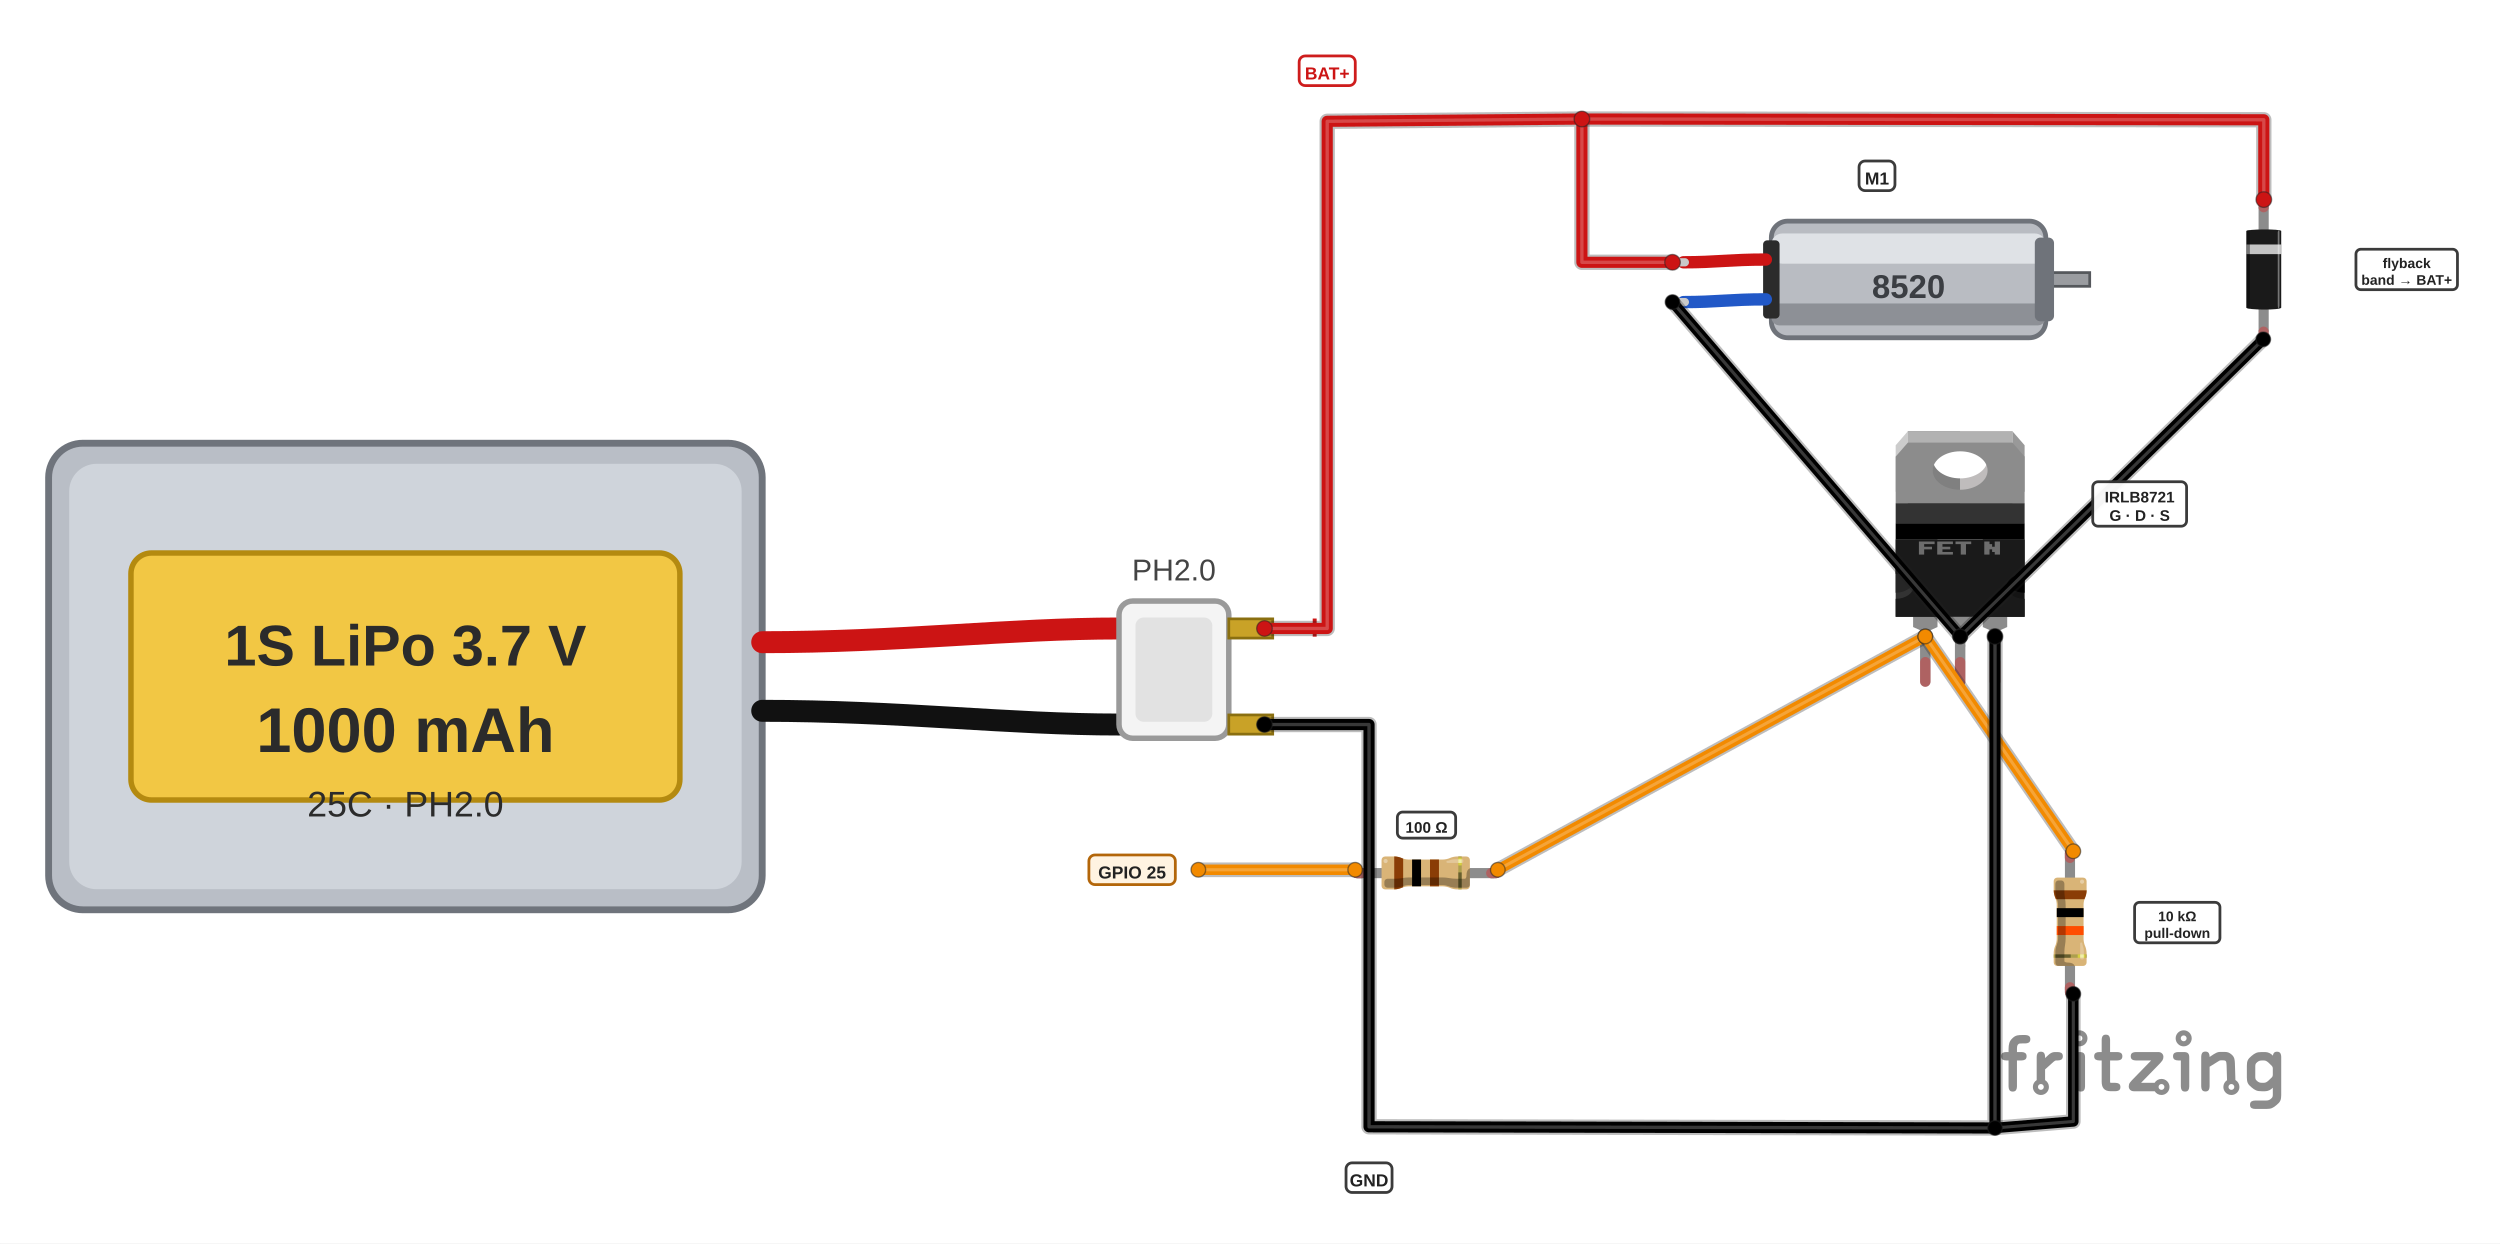
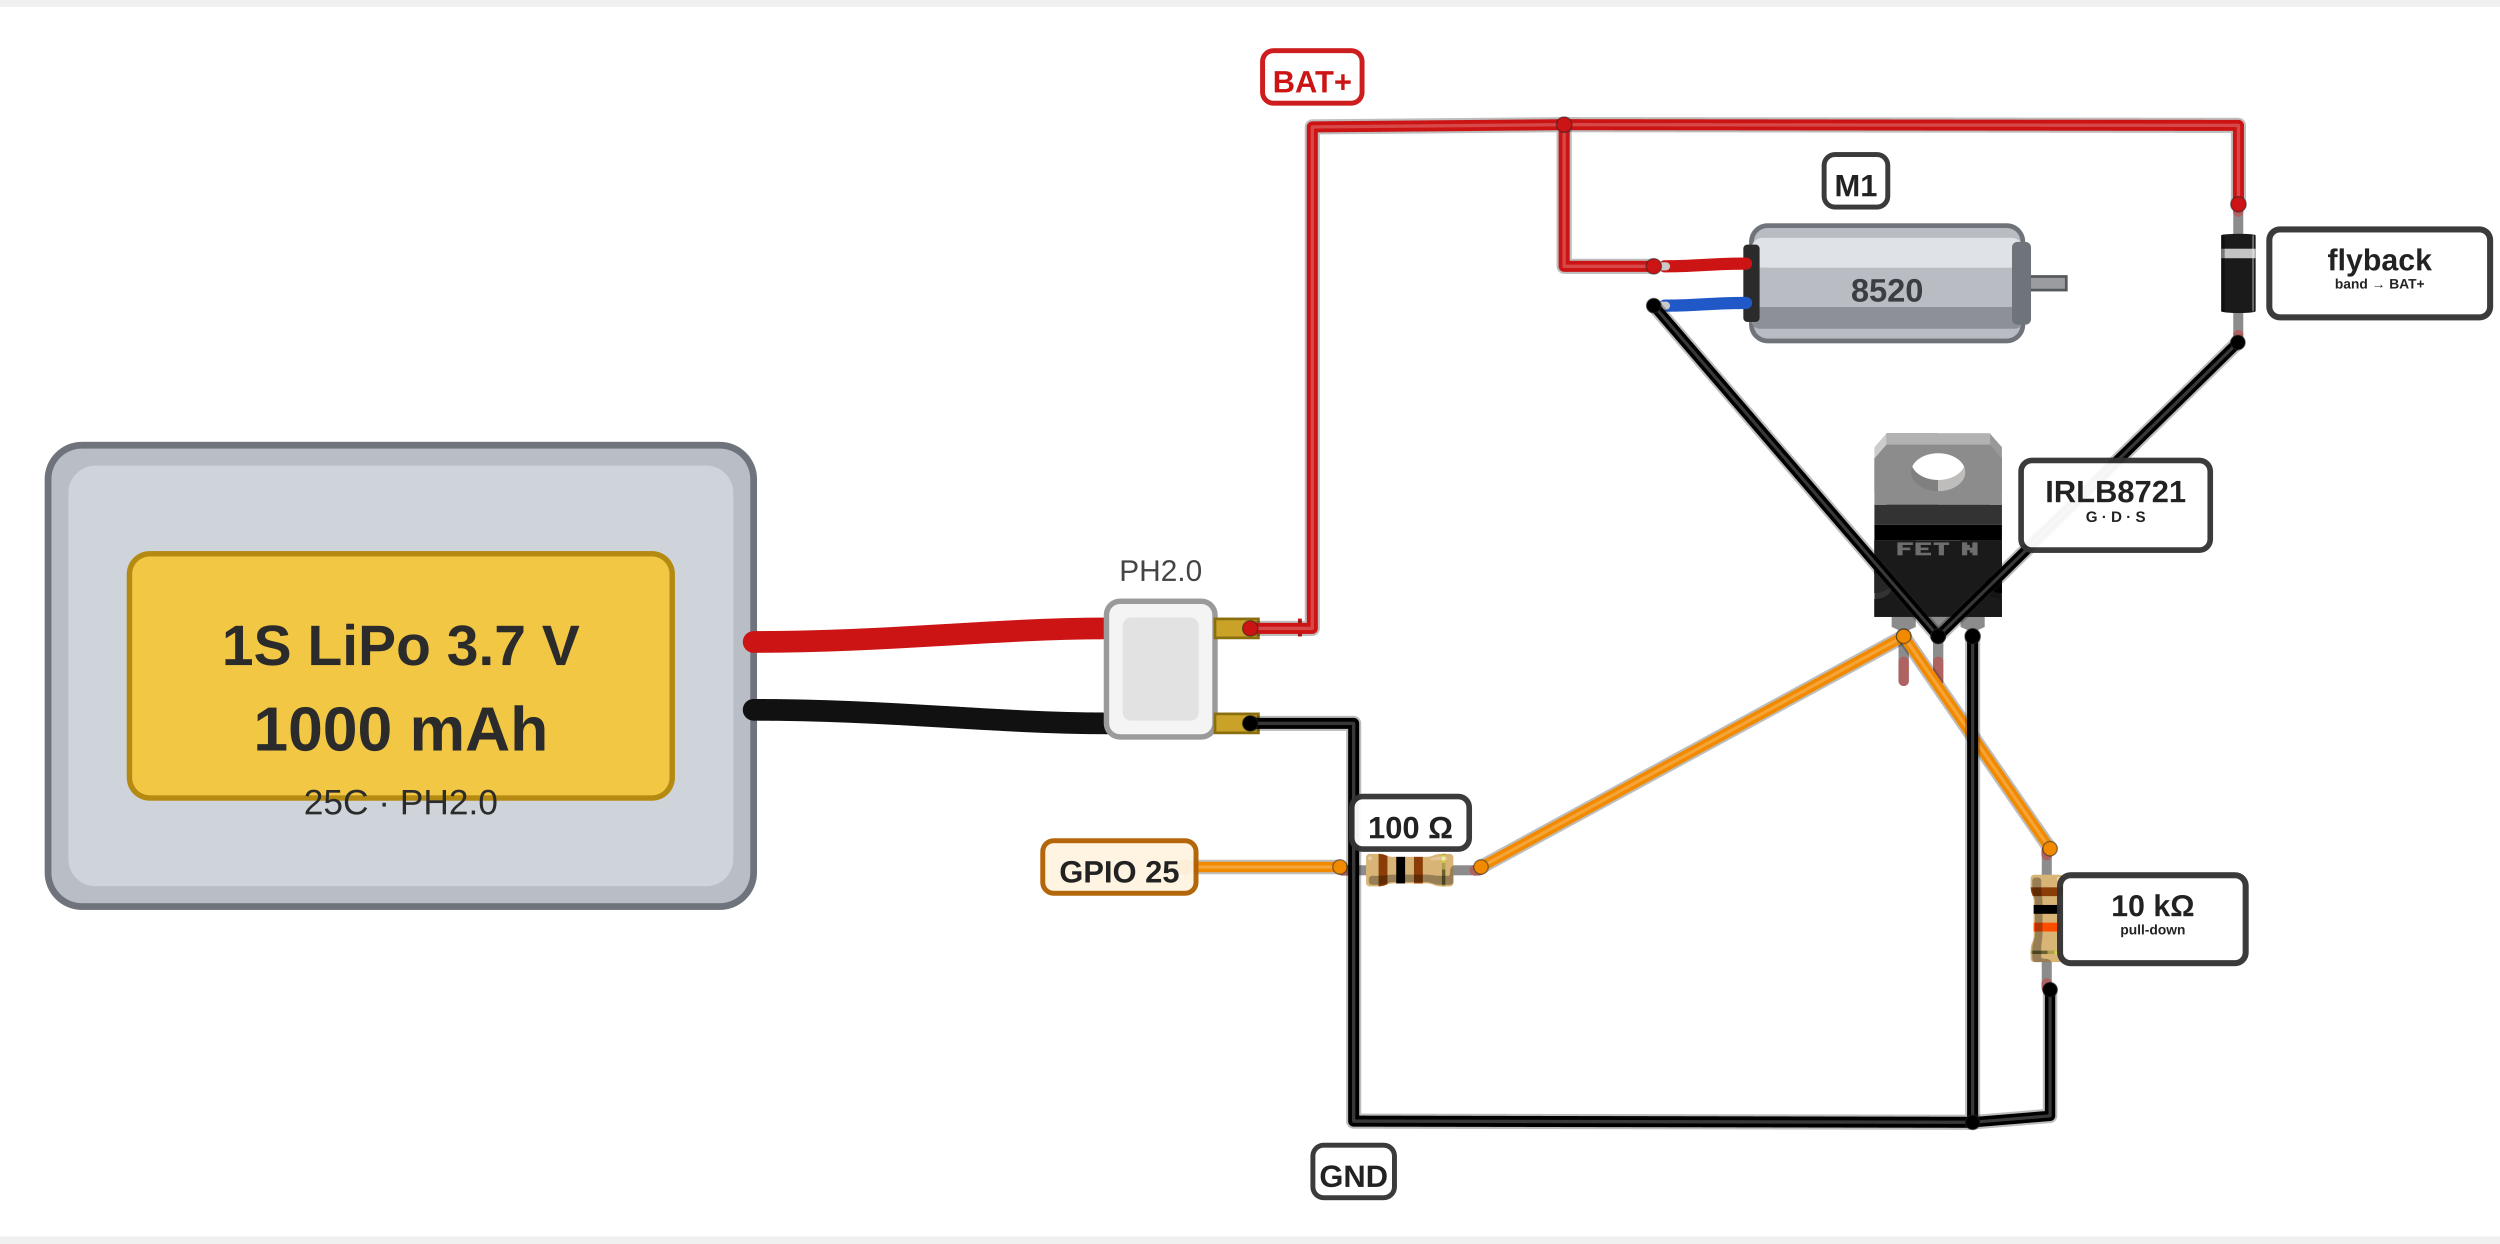
- <svg xmlns="http://www.w3.org/2000/svg" baseProfile="tiny" height="3.567in" version="1.2" viewBox="-100.0 -565.5 7172.0 3567.1" width="7.172in" x="0in" y="0in">
-   <rect x="-100.0" y="-565.5" width="7172.0" height="3567.1" fill="#ffffff" />
-   <g id="watermark">
-     <g>
-       <g>
-         <path d="M6100.94,2529.76c-8.389,0,-15.708,4.514,-19.75,11.236l-38.833,0l55,-56.542c2.028,-2.028,4.014,-4.472,5.944,-7.236c2.069,-3.083,3.167,-6.653,3.167,-10.667c0,-3.875,-1.347,-7.194,-3.986,-9.861c-2.639,-2.611,-6.167,-3.986,-10.472,-3.986l-64.389,0c-4.236,0,-7.708,0.833,-10.306,2.361c-3.042,1.806,-4.583,5.111,-4.583,9.819c0,4.569,1.542,7.806,4.583,9.611c2.611,1.542,6.083,2.333,10.306,2.333l43.722,0l-55.194,56.75c-2.028,2.042,-4.014,4.375,-5.903,7c-2.125,2.944,-3.194,6.556,-3.194,10.708c0,3.889,1.333,7.236,4,9.875c2.611,2.611,6.139,3.958,10.472,3.958l59.931,0c4.069,6.486,11.278,10.778,19.444,10.778c12.722,0,23.056,-10.333,23.056,-23.069C6123.98,2540.1,6113.63,2529.76,6100.94,2529.76zM6100.94,2561.19c-4.639,0,-8.389,-3.764,-8.389,-8.389c0,-4.625,3.75,-8.389,8.389,-8.389c4.611,0,8.389,3.764,8.389,8.389C6109.32,2557.45,6105.55,2561.19,6100.94,2561.19z" fill="#8C8C8C" />
-         <path d="M5865.62,2390.28c-12.694,0,-23.042,10.347,-23.042,23.056c0,12.722,10.347,23.056,23.042,23.056s23.028,-10.333,23.028,-23.056C5888.68,2400.63,5878.34,2390.28,5865.62,2390.28zM5865.63,2421.72c-4.625,0,-8.389,-3.75,-8.389,-8.375s3.764,-8.375,8.389,-8.375c4.597,0,8.389,3.75,8.389,8.375S5870.23,2421.72,5865.63,2421.72z" fill="#8C8C8C" />
-         <path d="M5983.97,2455.03c-2.681,-1.542,-6.097,-2.347,-10.167,-2.347l-20.347,0L5953.45,2417.66c0,-4.056,-0.792,-7.472,-2.306,-10.125C5949.9,2405.35,5947.22,2402.78,5941.52,2402.78c-4.722,0,-8.028,1.611,-9.847,4.75c-1.514,2.681,-2.319,6.083,-2.319,10.125l0,35.014l-6.681,0c-4.097,0,-7.486,0.833,-10.153,2.347c-3.167,1.792,-4.736,5.111,-4.736,9.833c0,5.722,2.569,8.375,4.736,9.611c2.667,1.542,6.083,2.333,10.153,2.333l6.681,0l0,60.583c0,3.847,0.361,7.403,1.125,10.667c0.778,3.417,2.139,6.444,4.139,8.958c2.028,2.583,4.792,4.611,8.264,6.056c3.347,1.361,7.708,2.028,12.917,2.028l12.444,0c4.056,0,7.486,-0.75,10.153,-2.306c2.139,-1.236,4.736,-3.903,4.736,-9.625c0,-4.694,-1.583,-8.028,-4.736,-9.847c-2.667,-1.514,-6.097,-2.333,-10.153,-2.333l-11.403,0c-1.917,0,-2.639,-0.264,-2.875,-0.333c-0.194,-0.472,-0.486,-1.431,-0.486,-3.208L5953.48,2476.81l20.347,0c4.097,0,7.514,-0.792,10.194,-2.333c2.111,-1.25,4.722,-3.889,4.722,-9.611C5988.69,2460.15,5987.12,2456.83,5983.97,2455.03z" fill="#8C8C8C" />
-         <path d="M5866.54,2452.67l-16.542,0c-4.056,0,-7.472,0.819,-10.153,2.347c-3.139,1.792,-4.736,5.111,-4.736,9.833c0,5.722,2.611,8.389,4.736,9.597c2.681,1.569,6.097,2.333,10.153,2.333l7.556,0l0,74.472c0,4.069,0.792,7.486,2.319,10.139c1.819,3.153,5.097,4.736,9.833,4.736c5.708,0,8.389,-2.597,9.611,-4.736c1.542,-2.653,2.333,-6.083,2.333,-10.139L5881.65,2467.78c0,-5.361,-1.167,-9.111,-3.556,-11.528C5875.66,2453.87,5871.91,2452.67,5866.54,2452.67z" fill="#8C8C8C" />
-         <path d="M5813.27,2455.03c-2.681,-1.542,-6.111,-2.347,-10.167,-2.347l-8.389,0c-3.472,0,-6.917,0.875,-10.194,2.597c-3.139,1.653,-6.014,3.764,-8.556,6.292l-8.944,8.389l0,-3.431c0,-4.042,-0.764,-7.472,-2.333,-10.125c-1.778,-3.167,-5.111,-4.722,-9.819,-4.722c-5.694,0,-8.389,2.556,-9.625,4.722c-1.528,2.653,-2.319,6.083,-2.319,10.125l0,66.681c-6.597,4.069,-10.986,11.333,-10.986,19.611c0,12.736,10.347,23.069,23.028,23.069c12.722,0,23.056,-10.333,23.056,-23.069c0,-8.278,-4.403,-15.542,-11,-19.611l0,-30.694l24.139,-21.722c1.389,-1.25,2.764,-2.278,4.125,-3.014c1.167,-0.625,2.417,-0.931,3.806,-0.931l4,0c4.056,0,7.486,-0.778,10.167,-2.347c2.153,-1.222,4.708,-3.875,4.708,-9.597C5818,2460.15,5816.4,2456.83,5813.27,2455.03zM5754.95,2561.19c-4.611,0,-8.375,-3.764,-8.375,-8.389c0,-4.625,3.764,-8.389,8.375,-8.389c4.625,0,8.389,3.764,8.389,8.389C5763.34,2557.45,5759.58,2561.19,5754.95,2561.19z" fill="#8C8C8C" />
-         <path d="M5720,2406.16c-2.681,-1.542,-6.111,-2.319,-10.153,-2.319l-8.194,0c-2.778,0,-5.403,0.056,-7.806,0.222c-2.444,0.125,-4.792,0.486,-7.028,0.972c-2.333,0.569,-4.667,1.514,-6.889,2.806c-2.194,1.292,-4.431,3.083,-6.667,5.306c-4.639,4.361,-7.694,9.111,-9.056,14.125c-1.306,4.833,-1.986,10.208,-1.986,15.986l0,9.417l-6.708,0c-4.056,0,-7.486,0.819,-10.139,2.347c-3.153,1.806,-4.75,5.125,-4.75,9.833c0,5.722,2.569,8.389,4.736,9.625c2.653,1.542,6.083,2.306,10.139,2.306l6.708,0l0,74.472c0,4.069,0.792,7.486,2.319,10.139c1.806,3.153,5.097,4.736,9.833,4.736c5.708,0,8.375,-2.597,9.611,-4.736c1.542,-2.653,2.333,-6.083,2.333,-10.139l0,-74.444l12.778,0c4.069,0,7.5,-0.792,10.167,-2.333c2.153,-1.25,4.722,-3.889,4.722,-9.611c0,-4.722,-1.583,-8.042,-4.722,-9.833c-2.625,-1.542,-6.056,-2.361,-10.125,-2.361l-12.778,0l0,-9.417c0,-3.028,0.264,-5.694,0.778,-7.931c0.444,-1.958,1.431,-3.625,3.028,-5.097l0.028,-0.056l0.028,-0.028c1.139,-1.139,2.444,-1.75,4.028,-1.889c2.083,-0.208,4.708,-0.306,7.833,-0.306l7.778,0c4.042,0,7.486,-0.806,10.153,-2.333c2.139,-1.222,4.708,-3.903,4.708,-9.625C5724.72,2411.28,5723.12,2407.97,5720,2406.16z" fill="#8C8C8C" />
-         <path d="M6442.12,2456.4c-1.236,-2.167,-3.917,-4.722,-9.625,-4.722c-4.708,0,-8.028,1.569,-9.819,4.722c-1.083,1.847,-1.764,4.069,-2.111,6.625l-0.292,-0.292c-3,-3.278,-6.472,-5.833,-10.375,-7.486c-3.847,-1.653,-7.819,-2.542,-11.792,-2.542l-9.847,0c-3.458,0,-6.472,0.208,-8.889,0.569c-2.528,0.361,-4.889,1.028,-7.083,1.944c-2.194,0.917,-4.347,2.083,-6.375,3.528c-1.931,1.347,-4.208,3.139,-6.75,5.236c-2.611,2.167,-4.75,4.194,-6.431,6.028c-1.764,1.958,-3.194,4.069,-4.25,6.319c-0.958,2.222,-1.694,4.681,-2.042,7.264c-0.361,2.472,-0.569,5.431,-0.569,8.764l0,33.139c0,3.333,0.208,6.264,0.569,8.764c0.347,2.611,1.083,5.014,2.042,7.236c1.028,2.278,2.486,4.417,4.25,6.347c1.653,1.792,3.806,3.806,6.431,6.014c2.583,2.125,4.861,3.889,6.75,5.264c2.028,1.431,4.153,2.611,6.375,3.528c2.194,0.903,4.569,1.556,7.083,1.944c2.417,0.361,5.403,0.542,8.889,0.542l9.847,0c4.139,0,8.208,-0.917,12.083,-2.764c3.389,-1.583,6.833,-4.042,10.139,-7.264l0,19.917c0,2.5,-0.347,4.639,-1,6.458c-0.597,1.653,-2.208,3.583,-4.778,5.639c-2.139,1.764,-4.292,3.014,-6.347,3.667c-2.083,0.681,-4.736,1.028,-7.819,1.028l-30.597,0c-4.069,0,-7.472,0.764,-10.167,2.306c-2.111,1.222,-4.722,3.917,-4.722,9.611c0,4.736,1.597,8.042,4.722,9.861c2.694,1.514,6.097,2.319,10.167,2.319l32.306,0c3.431,0,6.431,-0.208,8.861,-0.569c2.486,-0.361,4.875,-1.014,7.125,-1.944c2.125,-0.889,4.306,-2.083,6.319,-3.528c1.986,-1.403,4.236,-3.153,6.764,-5.264c2.569,-2.125,4.764,-4.153,6.431,-5.986c1.778,-1.958,3.181,-4.083,4.222,-6.333c0.986,-2.25,1.708,-4.694,2.056,-7.264c0.347,-2.528,0.569,-5.458,0.569,-8.764l0,-109.694C6444.44,2462.48,6443.69,2459.05,6442.12,2456.4zM6420.33,2518.34c0,2.611,-0.861,4.861,-2.611,6.806c-2.083,2.389,-5.472,5.597,-9.944,9.528l-0.028,0.042l-0.028,0.056c-1.931,1.806,-4.042,3.292,-6.292,4.514c-2.056,1.139,-4.514,1.681,-7.306,1.681L6389.94,2540.97c-3.083,0,-5.694,-0.292,-7.819,-1c-2.056,-0.681,-4.181,-1.903,-6.292,-3.667c-3.208,-2.583,-4.375,-4.472,-4.806,-5.611c-0.681,-1.819,-1,-3.958,-1,-6.458l0,-30.639c0,-2.5,0.319,-4.667,1,-6.486c0.403,-1.139,1.569,-3.014,4.806,-5.597c2.111,-1.764,4.236,-3,6.292,-3.681c2.125,-0.681,4.75,-1,7.819,-1l4.181,0c2.944,0,5.389,0.514,7.306,1.569c2.111,1.139,4.278,2.653,6.347,4.5c4.472,4.069,7.833,7.347,9.944,9.722c1.778,2.028,2.611,4.222,2.611,6.833L6420.33,2518.34z" fill="#8C8C8C" />
-         <path d="M6164.63,2390.28c-12.694,0,-23.056,10.347,-23.056,23.056c0,12.722,10.361,23.056,23.056,23.056s23.056,-10.333,23.056,-23.056C6187.69,2400.63,6177.33,2390.28,6164.63,2390.28zM6164.63,2421.72c-4.611,0,-8.389,-3.75,-8.389,-8.375s3.764,-8.375,8.389,-8.375s8.389,3.75,8.389,8.375C6173.02,2417.97,6169.25,2421.72,6164.63,2421.72z" fill="#8C8C8C" />
-         <path d="M6313.05,2532.9l-1.486,-47.486c-0.153,-2.472,-0.292,-4.694,-0.431,-6.792c-0.139,-2.25,-0.514,-4.472,-1.139,-6.611c-0.625,-2.194,-1.528,-4.292,-2.75,-6.292c-1.292,-2.028,-3,-4.014,-5.139,-5.833c-3.125,-2.667,-6.153,-4.639,-8.972,-5.778c-2.875,-1.167,-6.403,-1.764,-10.472,-1.764l-14.056,0c-3.597,0,-6.958,0.806,-9.944,2.278c-2.736,1.361,-5.417,2.819,-7.944,4.375l-0.042,0.028l-0.042,0.042l-11.625,7.708l0,-0.569c0,-4.042,-0.792,-7.486,-2.333,-10.181c-1.792,-3.139,-5.097,-4.708,-9.819,-4.708c-5.708,0,-8.389,2.569,-9.625,4.708c-1.514,2.694,-2.333,6.083,-2.333,10.181l0,84.708c0,4.097,0.819,7.486,2.333,10.194c1.25,2.125,3.917,4.694,9.625,4.694c4.722,0,8.028,-1.583,9.819,-4.694c1.542,-2.708,2.333,-6.097,2.333,-10.194L6239.01,2494.87l27.125,-16.875c0.556,-0.333,1.139,-0.667,1.681,-0.875c0.431,-0.222,0.972,-0.347,1.597,-0.431c0.681,-0.167,1.625,-0.222,2.708,-0.222l5.028,0c2.611,0,4.639,0.292,6.042,0.819c1.139,0.403,1.986,1.056,2.5,1.986c0.694,1.083,1.111,2.5,1.361,4.208c0.278,1.931,0.472,4.292,0.625,7l1.333,43.014c-6.347,4.125,-10.583,11.264,-10.583,19.361c0,12.736,10.361,23.069,23.056,23.069c12.722,0,23.056,-10.333,23.056,-23.069C6324.52,2544.35,6319.9,2536.88,6313.05,2532.9zM6301.47,2561.19c-4.639,0,-8.361,-3.764,-8.361,-8.389c0,-4.625,3.722,-8.389,8.361,-8.389c4.625,0,8.389,3.764,8.389,8.389C6309.87,2557.45,6306.09,2561.19,6301.47,2561.19z" fill="#8C8C8C" />
-         <path d="M6165.51,2452.67l-16.569,0c-4.069,0,-7.486,0.819,-10.153,2.347c-3.139,1.792,-4.736,5.111,-4.736,9.833c0,5.722,2.583,8.389,4.736,9.597c2.667,1.569,6.083,2.333,10.153,2.333l7.569,0l0,74.472c0,4.069,0.764,7.486,2.333,10.139c1.764,3.153,5.069,4.736,9.819,4.736c5.694,0,8.389,-2.597,9.597,-4.736c1.542,-2.653,2.361,-6.083,2.361,-10.139L6180.62,2467.78c0,-5.361,-1.181,-9.111,-3.597,-11.528C6174.63,2453.87,6170.84,2452.67,6165.51,2452.67z" fill="#8C8C8C" />
-       </g>
-     </g>
-   </g>
+ <svg xmlns="http://www.w3.org/2000/svg" data-print-vb0="-100 -565.5 7172 3567.1" baseProfile="tiny" height="3.567in" version="1.2" viewBox="-100.0 -565.5 7253.4 3567.1" width="7.172in" x="0in" y="0in">
+   <rect x="-100.0" y="-565.5" width="7253.4" height="3567.1" fill="#ffffff" />
  <g partID="10060">
    <g transform="translate(5888.89,1866.67)">
      <g transform="matrix(0,1,-1,0,0,0)">
        <g id="breadboard">
          <rect fill="none" height="10" id="connector0pin" width="10" x="5" y="35.9" />
          <rect fill="none" height="10" id="connector1pin" width="10" x="414.17" y="35.9" />
          <line fill="none" id="connector0leg" stroke="#8C8C8C" stroke-linecap="round" stroke-width="29.1" x1="14.55" x2="29.1" y1="50.45" y2="50.45" />
          <line fill="none" id="connector1leg" stroke="#8C8C8C" stroke-linecap="round" stroke-width="29.1" x1="414.62" x2="400.07" y1="50.45" y2="50.45" />
          <path d="M14.55,50.45l393.98,0" fill="none" stroke="#8C8C8C" stroke-width="29.1" />
          <path d="M142.33,6.88c-5,-2.3,-13.6,-4.1,-19.1,-4.1l-27.6,0c-5.5,0,-10,4.5,-10,10l0,74.39c0,5.51,4.5,10,10,10l27.6,0c5.5,0,14.1,-1.89,19.1,-4.1l1,-0.49c5,-2.3,13.6,-4.1,19.1,-4.1l99.8,0c5.51,0,14.09,1.89,19.09,4.1l1.01,0.49c5,2.3,13.58,4.1,19.1,4.1l27.6,0c5.52,0,10,-4.49,10,-10L339.03,12.78c0,-5.5,-4.48,-10,-10,-10l-27.6,0c-5.52,0,-14.1,1.9,-19.1,4.1l-1.01,0.5c-5,2.3,-13.58,4.1,-19.09,4.1l-99.8,0c-5.5,0,-14.1,-1.9,-19.1,-4.1L142.33,6.88z" fill="#D9B477" id="body" />
          <rect fill="#ad9f4e" height="94.38" id="gold_band" width="9.76" x="305.82" y="2.69" />
          <rect fill="#ff4d00" height="76.9" id="band_rd_multiplier" width="25.7" x="224.62" y="11.48" />
          <rect fill="#000000" height="76.9" id="band_2_nd" width="25.7" x="173.23" y="11.48" />
          <path d="M147.62,8.88c-1.6,-0.5,-3.1,-1,-4.3,-1.6l-1,-0.5c-5,-2.29,-13.6,-4.1,-19.1,-4.1l-1.2,0l0,94.39l1.2,0c5.5,0,14.1,-1.89,19.1,-4.1l1,-0.49c1.2,-0.62,2.7,-1.11,4.3,-1.6L147.62,8.88z" fill="#8a3d06" id="band_1_st" />
          <path d="M329.32,56.8L329.32,56.8c0,5.27,-1.81,9.71,-4.1,9.71l-26.7,0c-5.28,0,-13.58,-0.78,-18.51,-1.7L279,64.59c-4.79,-0.9,-13.18,-1.7,-18.52,-1.7L164,62.89c-5.3,0,-13.6,0.8,-18.5,1.7l-1,0.21c-4.8,0.91,-13.1,1.7,-18.5,1.7l-4.4,0l-13.9,0l-4.3,0c-5.3,0,-9.7,4.08,-9.7,8.96l0,3.43L93.7,81.1l0,2.4c0,5,4.4,8.96,9.7,8.96l22.5,0c5.3,0,13.6,-1.7,18.5,-3.71l1,-0.39c4.8,-1.96,13.2,-3.68,18.5,-3.68l96.48,0c5.27,0,13.57,1.72,18.53,3.69l1.03,0.39c4.79,2.01,13.12,3.71,18.52,3.71l30.9,0c5.29,0,9.71,-4.1,9.71,-8.96L339.07,76L339.07,62.49L339.07,36.88C335.22,38.38,329.32,42.58,329.32,56.8z" id="Shadow" opacity="0.3" />
          <rect height="43.79" id="ShadowExtra" opacity="0.4" width="9.76" x="305.82" y="48.38" />
          <path d="M274.32,15.08c3.19,0,6.82,-1.4,9.2,-2.4c2.8,-1.1,8.01,-2,13.42,-2l20.29,0c3.12,0,3.12,3.4,3.12,5.2c0,1.8,-0.21,5.3,-3.12,5.3l-42.5,0c-1.49,0,-3.2,-1.6,-3.2,-3.11C271.62,16.88,272.62,15.08,274.32,15.08z" fill="#FFFFFF" id="ReflexRight" opacity="0.25" />
          <circle cx="97.22" cy="15.78" fill="#FFFFFF" id="ReflexLeft" opacity="0.35" r="6" />
          <rect fill="#FFFF33" height="22.5" id="Reflex_gold" opacity="0.5" width="9.76" x="305.82" y="5.88" />
          <rect fill="#FFFFFF" height="10.4" id="Reflex_extra" opacity="0.5" width="9.76" x="305.82" y="10.88" />
        </g>
      </g>
    </g>
  </g>
  <path d="M5838.44,1895.77L5838.44,1881.22" fill="none" opacity="1" stroke="#8c8c8c" stroke-linecap="round" stroke-linejoin="round" stroke-width="29.1" />
  <path d="M5838.44,1895.77L5838.44,1881.22" fill="none" opacity="0.3" stroke="#ff0000" stroke-linecap="round" stroke-linejoin="round" stroke-width="29.1" />
  <path d="M5838.44,2266.74L5838.44,2281.29" fill="none" opacity="1" stroke="#8c8c8c" stroke-linecap="round" stroke-linejoin="round" stroke-width="29.1" />
  <path d="M5838.44,2266.74L5838.44,2281.29" fill="none" opacity="0.3" stroke="#ff0000" stroke-linecap="round" stroke-linejoin="round" stroke-width="29.1" />
  <g partID="10050">
    <g transform="translate(3777.78,1888.89)">
      <g id="breadboard">
        <rect fill="none" height="10" id="connector0pin" width="10" x="5" y="35.9" />
        <rect fill="none" height="10" id="connector1pin" width="10" x="414.17" y="35.9" />
        <line fill="none" id="connector0leg" stroke="#8C8C8C" stroke-linecap="round" stroke-width="29.1" x1="14.55" x2="29.1" y1="50.45" y2="50.45" />
        <line fill="none" id="connector1leg" stroke="#8C8C8C" stroke-linecap="round" stroke-width="29.1" x1="414.62" x2="400.07" y1="50.45" y2="50.45" />
        <path d="M14.55,50.45l393.98,0" fill="none" stroke="#8C8C8C" stroke-width="29.1" />
        <path d="M142.33,6.88c-5,-2.3,-13.6,-4.1,-19.1,-4.1l-27.6,0c-5.5,0,-10,4.5,-10,10l0,74.39c0,5.51,4.5,10,10,10l27.6,0c5.5,0,14.1,-1.89,19.1,-4.1l1,-0.49c5,-2.3,13.6,-4.1,19.1,-4.1l99.8,0c5.51,0,14.09,1.89,19.09,4.1l1.01,0.49c5,2.3,13.58,4.1,19.1,4.1l27.6,0c5.52,0,10,-4.49,10,-10L339.03,12.78c0,-5.5,-4.48,-10,-10,-10l-27.6,0c-5.52,0,-14.1,1.9,-19.1,4.1l-1.01,0.5c-5,2.3,-13.58,4.1,-19.09,4.1l-99.8,0c-5.5,0,-14.1,-1.9,-19.1,-4.1L142.33,6.88z" fill="#D9B477" id="body" />
        <rect fill="#ad9f4e" height="94.38" id="gold_band" width="9.76" x="305.82" y="2.69" />
        <rect fill="#8a3d06" height="76.9" id="band_rd_multiplier" width="25.7" x="224.62" y="11.48" />
        <rect fill="#000000" height="76.9" id="band_2_nd" width="25.7" x="173.23" y="11.48" />
        <path d="M147.62,8.88c-1.6,-0.5,-3.1,-1,-4.3,-1.6l-1,-0.5c-5,-2.29,-13.6,-4.1,-19.1,-4.1l-1.2,0l0,94.39l1.2,0c5.5,0,14.1,-1.89,19.1,-4.1l1,-0.49c1.2,-0.62,2.7,-1.11,4.3,-1.6L147.62,8.88z" fill="#8a3d06" id="band_1_st" />
        <path d="M329.32,56.8L329.32,56.8c0,5.27,-1.81,9.71,-4.1,9.71l-26.7,0c-5.28,0,-13.58,-0.78,-18.51,-1.7L279,64.59c-4.79,-0.9,-13.18,-1.7,-18.52,-1.7L164,62.89c-5.3,0,-13.6,0.8,-18.5,1.7l-1,0.21c-4.8,0.91,-13.1,1.7,-18.5,1.7l-4.4,0l-13.9,0l-4.3,0c-5.3,0,-9.7,4.08,-9.7,8.96l0,3.43L93.7,81.1l0,2.4c0,5,4.4,8.96,9.7,8.96l22.5,0c5.3,0,13.6,-1.7,18.5,-3.71l1,-0.39c4.8,-1.96,13.2,-3.68,18.5,-3.68l96.48,0c5.27,0,13.57,1.72,18.53,3.69l1.03,0.39c4.79,2.01,13.12,3.71,18.52,3.71l30.9,0c5.29,0,9.71,-4.1,9.71,-8.96L339.07,76L339.07,62.49L339.07,36.88C335.22,38.38,329.32,42.58,329.32,56.8z" id="Shadow" opacity="0.3" />
        <rect height="43.79" id="ShadowExtra" opacity="0.4" width="9.76" x="305.82" y="48.38" />
        <path d="M274.32,15.08c3.19,0,6.82,-1.4,9.2,-2.4c2.8,-1.1,8.01,-2,13.42,-2l20.29,0c3.12,0,3.12,3.4,3.12,5.2c0,1.8,-0.21,5.3,-3.12,5.3l-42.5,0c-1.49,0,-3.2,-1.6,-3.2,-3.11C271.62,16.88,272.62,15.08,274.32,15.08z" fill="#FFFFFF" id="ReflexRight" opacity="0.25" />
        <circle cx="97.22" cy="15.78" fill="#FFFFFF" id="ReflexLeft" opacity="0.35" r="6" />
        <rect fill="#FFFF33" height="22.5" id="Reflex_gold" opacity="0.5" width="9.76" x="305.82" y="5.88" />
        <rect fill="#FFFFFF" height="10.4" id="Reflex_extra" opacity="0.5" width="9.76" x="305.82" y="10.88" />
      </g>
    </g>
  </g>
  <path d="M3806.88,1939.34L3792.33,1939.34" fill="none" opacity="1" stroke="#8c8c8c" stroke-linecap="round" stroke-linejoin="round" stroke-width="29.1" />
  <path d="M3806.88,1939.34L3792.33,1939.34" fill="none" opacity="0.3" stroke="#ff0000" stroke-linecap="round" stroke-linejoin="round" stroke-width="29.1" />
  <path d="M4177.85,1939.34L4192.4,1939.34" fill="none" opacity="1" stroke="#8c8c8c" stroke-linecap="round" stroke-linejoin="round" stroke-width="29.1" />
  <path d="M4177.85,1939.34L4192.4,1939.34" fill="none" opacity="0.3" stroke="#ff0000" stroke-linecap="round" stroke-linejoin="round" stroke-width="29.1" />
  <g partID="10040">
    <g transform="translate(5333.33,666.667)">
      <g id="breadboard">
        <g fill="none" id="connector0leg" stroke="#8C8C8C" stroke-linecap="round" stroke-width="30" x1="9.001" x2="9.001" y1="62.317" y2="72.317" />
        <g fill="none" id="connector1leg" stroke="#8C8C8C" stroke-linecap="round" stroke-width="30" x1="18.999" x2="18.999" y1="62.317" y2="72.317" />
        <g fill="none" id="connector2leg" stroke="#8C8C8C" stroke-linecap="round" stroke-width="30" x1="28.997" x2="28.997" y1="62.317" y2="72.317" />
        <path d="M339.97,5L189.99,5l0,25.02c43.54,0,78.75,24.7,78.75,55.16c-0.02,30.44,-35.23,55.13,-78.75,55.13l0,80.87l149.98,0L339.97,5z" fill="#BFBCBC" />
        <path d="M111.26,85.14C111.26,54.67,146.49,30,189.99,30L189.99,4.99L40.01,4.99L40.01,221.1l149.98,0l0,-80.86C146.49,140.26,111.26,115.59,111.26,85.14z" fill="#808080" />
        <rect fill="#8C8C8C" height="57" id="connector0pin" width="30" x="75.01" y="565.3" />
        <rect fill="#8C8C8C" height="57" id="connector1pin" width="30" x="174.99" y="565.3" />
        <rect fill="#8C8C8C" height="57" id="connector2pin" width="30" x="274.97" y="565.3" />
        <polygon fill="#CCCCCC" id="polygon10" points="5.01,45.25,5.01,178.65,40.01,178.65,40.01,5" />
        <polygon fill="#999999" id="polygon12" points="374.97,45.25,339.97,5,339.97,178.65,374.97,178.65" />
        <polygon fill="#8C8C8C" id="polygon21" points="125.01,566.75,102.61,576.75,77.41,576.75,55.01,566.75,55.01,444.95,125.01,444.95" />
        <polygon fill="#8C8C8C" id="polygon23" points="224.99,566.75,202.59,576.75,177.4,576.75,154.99,566.75,154.99,444.95,224.99,444.95" />
        <polygon fill="#8C8C8C" id="polygon25" points="324.97,566.75,302.57,576.75,277.39,576.75,254.99,566.75,254.99,444.95,324.97,444.95" />
        <rect fill="#141414" height="222.22" width="120" x="254.99" y="315.22" />
        <rect fill="#333333" height="222.22" width="120" x="5.01" y="315.22" />
        <path d="M5.01,396.59l0,71.76c28.3,0,51.25,-16.04,51.25,-35.88C56.26,412.66,33.31,396.59,5.01,396.59z" fill="#262626" id="path40_1_" />
        <path d="M374.97,396.59c-28.3,0,-51.25,16.04,-51.25,35.88c0,19.79,22.95,35.88,51.25,35.88L374.97,396.59z" id="path47" />
        <path d="M5.01,315.22l0,98.88c28.3,0,51.25,16.06,51.25,35.88c0,19.82,-22.95,35.88,-51.25,35.88l0,51.58l369.98,0L374.99,315.22L5.01,315.22zM374.97,485.85c-28.3,0,-51.25,-16.04,-51.25,-35.88c0,-19.79,22.95,-35.88,51.25,-35.88L374.97,485.85z" fill="#1A1A1A" />
        <rect height="46.49" id="rect49" width="369.98" x="5.01" y="268.72" />
        <rect fill="#333333" height="57.48" id="rect51" width="369.98" x="5.01" y="211.24" />
        <rect fill="#B2B2B2" height="42.5" id="rect53" width="299.98" x="40.01" y="5" />
        <path d="M339.97,37.59L40.01,37.59l-35,40.24l0,133.4l369.96,0L374.97,77.83L339.97,37.59zM189.99,172.86c-43.5,0,-78.73,-24.68,-78.73,-55.13c0,-30.44,35.23,-55.11,78.73,-55.11c43.54,0,78.75,24.68,78.75,55.11C268.72,148.17,233.51,172.86,189.99,172.86z" fill="#8C8C8C" id="path55" />
        <g>
          <path d="M116.73,321.35l0,7.5l-30,0l0,7.5l22.5,0l0,7.5l-22.5,0l0,15l-15,0l0,-37.5L116.73,321.35z" fill="#6D6D6D" />
          <path d="M169.23,321.35l0,7.5l-30,0l0,7.5l22.5,0l0,7.5l-22.5,0l0,7.5l30,0l0,7.5l-45,0l0,-37.5L169.23,321.35z" fill="#6D6D6D" />
          <path d="M176.73,328.85l0,-7.5l45,0l0,7.5l-15,0l0,30l-15,0l0,-30L176.73,328.85z" fill="#6D6D6D" />
          <path d="M259.23,358.85l0,-37.5l15,0l0,7.5l7.5,0l0,7.5l7.5,0l0,-15l15,0l0,37.5l-15,0l0,-7.5l-7.5,0l0,-7.5l-7.5,0l0,15L259.23,358.85z" fill="#6D6D6D" />
        </g>
      </g>
    </g>
  </g>
  <path d="M5423.34,1289.84L5423.34,1389.84" fill="none" opacity="1" stroke="#8c8c8c" stroke-linecap="round" stroke-linejoin="round" stroke-width="30" />
  <path d="M5423.34,1334.28L5423.34,1389.84" fill="none" opacity="0.3" stroke="#ff0000" stroke-linecap="round" stroke-linejoin="round" stroke-width="30" />
  <path d="M5623.3,1289.84L5623.3,1389.84" fill="none" opacity="1" stroke="#8c8c8c" stroke-linecap="round" stroke-linejoin="round" stroke-width="30" />
  <path d="M5623.3,1334.28L5623.3,1389.84" fill="none" opacity="0.3" stroke="#ff0000" stroke-linecap="round" stroke-linejoin="round" stroke-width="30" />
  <path d="M5523.32,1289.84L5523.32,1389.84" fill="none" opacity="1" stroke="#8c8c8c" stroke-linecap="round" stroke-linejoin="round" stroke-width="30" />
  <path d="M5523.32,1334.28L5523.32,1389.84" fill="none" opacity="0.3" stroke="#ff0000" stroke-linecap="round" stroke-linejoin="round" stroke-width="30" />
  <g partID="10030">
    <g transform="translate(6444.44,7.10543e-13)">
      <g transform="matrix(0,1,-1,0,0,0)">
        <g id="breadboard">
          <rect fill="none" height="13.889" id="connector0pin" width="13.889" x="0.153" y="42.972" />
          <rect fill="none" height="13.889" id="connector1pin" width="13.889" x="400.986" y="44.556" />
          <g fill="none" id="connector0leg" stroke="#8C8C8C" stroke-linecap="round" stroke-width="29.083" x1="1.047" x2="2.094" y1="3.63" y2="3.63" />
          <g fill="none" id="connector1leg" stroke="#8C8C8C" stroke-linecap="round" stroke-width="29.083" x1="27.785" x2="28.832" y1="3.63" y2="3.63" />
          <rect fill="#8C8C8C" height="29.083" id="rect7" width="356.819" x="29.083" y="35.875" />
          <g>
            <path d="M127.208,0L97.25,0c-6.597,0,-5.458,99.903,0,99.903l29.958,0c5.5,0,154.361,0,159.833,0l29.972,0c7.153,0,7.75,-99.903,0,-99.903l-29.972,0C281.528,0,132.681,0,127.208,0z" fill="#1A1A1A" id="Body_1_" />
            <rect enable-background="new    " fill="#FFFFFF" height="99.903" id="rect16" opacity="0.74" width="27.667" x="135.875" y="0" />
            <path d="M101.236,4.972c10.083,0,15.903,0,25.917,0c9.986,0,149.806,0,159.833,0c0.292,0,3.181,0,6.653,0c7.819,0,14.806,0,18.208,0c4.917,0,15.917,5,-4.917,5c-15,0,-10.083,0,-19.972,0c-9.958,0,-149.875,0,-159.833,0c-10.042,0,-15.903,0,-25.917,0C96.264,9.986,91.292,4.972,101.236,4.972z" enable-background="new    " fill="#FFFFFF" id="Reflex_1_" opacity="0.4" />
            <path d="M316.972,99.917c-10.097,0.194,-19.972,0,-29.944,0c-12.528,0,-179.75,0,-189.819,0c-1.264,0,-2.806,-10.042,-2.528,-10.042c17.958,0,22.403,0,32.444,0c10.042,0,149.847,0,159.847,0c10.014,0,23.194,0,33.236,0C320.5,89.875,319.014,99.889,316.972,99.917z" enable-background="new    " id="Shaddow_1_" opacity="0.4" />
          </g>
        </g>
      </g>
    </g>
  </g>
  <path d="M6394.03,29.083L6394.03,14.542" fill="none" opacity="1" stroke="#8c8c8c" stroke-linecap="round" stroke-linejoin="round" stroke-width="29.083" />
  <path d="M6394.03,29.083L6394.03,14.542" fill="none" opacity="0.3" stroke="#ff0000" stroke-linecap="round" stroke-linejoin="round" stroke-width="29.083" />
  <path d="M6394.03,385.903L6394.03,400.444" fill="none" opacity="1" stroke="#8c8c8c" stroke-linecap="round" stroke-linejoin="round" stroke-width="29.083" />
  <path d="M6394.03,385.903L6394.03,400.444" fill="none" opacity="0.3" stroke="#ff0000" stroke-linecap="round" stroke-linejoin="round" stroke-width="29.083" />
  <g partID="10020">
    <g transform="translate(4666.67,7.10543e-13)">
      <g id="breadboard">
        <rect fill="#b9bcc2" height="334.617" rx="47.245" stroke="#6f737a" stroke-width="13.78" width="787.412" x="314.965" y="68.892" />
        <rect fill="#dfe2e6" height="86.607" rx="31.497" stroke="none" width="787.412" x="314.965" y="104.322" />
        <rect fill="#8d9096" height="62.987" rx="23.622" stroke="none" width="787.412" x="314.965" y="305.092" />
        <rect fill="#9a9ca0" height="39.367" stroke="#55585c" stroke-width="7.874" width="125.986" x="1102.38" y="216.517" />
        <rect fill="#6f737a" height="240.137" rx="15.748" stroke="none" width="55.119" x="1070.88" y="116.132" />
        <text fill="#3b3e43" font-size="94.489" style="font-family:Arial;font-weight:bold;text-anchor:middle" x="708.671" y="289.345">8520</text>
        <rect fill="#2b2b2b" height="224.39" rx="11.811" stroke="none" width="47.245" x="291.342" y="124.005" />
        <path d="M299.216,179.118C196.853,179.118,157.482,186.992,62.993,186.992" fill="none" stroke="#cc1414" stroke-width="35.434" style="stroke-linecap:round" />
        <line stroke="#c9c9c9" stroke-width="23.622" style="stroke-linecap:round" x1="66.93" x2="23.622" y1="186.992" y2="186.992" />
        <path d="M299.216,293.282C196.853,293.282,157.482,301.155,62.993,301.155" fill="none" stroke="#2158c7" stroke-width="35.434" style="stroke-linecap:round" />
        <line stroke="#c9c9c9" stroke-width="23.622" style="stroke-linecap:round" x1="66.93" x2="23.622" y1="301.155" y2="301.155" />
        <rect fill="none" height="47.24" id="connector0pin" stroke="none" width="47.245" x="7.874" y="163.372" />
        <rect fill="none" height="47.24" id="connector1pin" stroke="none" width="47.245" x="7.874" y="277.535" />
      </g>
    </g>
  </g>
  <g partID="10010">
    <g transform="translate(0,666.667)">
      <g id="breadboard">
        <rect fill="#b9bec6" height="1338.56" rx="98.424" stroke="#6f747c" stroke-width="19.685" width="2047.22" x="39.37" y="39.369" />
        <rect fill="#cfd4db" height="1220.45" rx="78.739" stroke="none" width="1929.11" x="98.424" y="98.424" />
        <rect fill="#f2c744" height="708.65" rx="59.054" stroke="#b48a10" stroke-width="15.748" width="1574.78" x="275.587" y="354.325" />
        <text fill="#2b2b2b" font-size="165.352" style="font-family:Arial;font-weight:bold;text-anchor:middle" x="1062.98" y="677.154">1S LiPo 3.7 V</text>
        <text fill="#2b2b2b" font-size="181.1" style="font-family:Arial;font-weight:bold;text-anchor:middle" x="1062.98" y="925.182">1000 mAh</text>
        <text fill="#2b2b2b" font-size="102.361" style="font-family:Arial;font-weight:normal;text-anchor:middle" x="1062.98" y="1110.22">25C  ·  PH2.0</text>
        <path d="M2086.59,610.226C2480.28,610.226,2795.24,570.857,3110.2,570.857" fill="none" stroke="#cc1414" stroke-width="62.991" style="stroke-linecap:round" />
        <path d="M2086.59,807.074C2480.28,807.074,2795.24,846.443,3110.2,846.443" fill="none" stroke="#111111" stroke-width="62.991" style="stroke-linecap:round" />
        <rect fill="#f4f4f4" height="393.694" rx="39.37" stroke="#9a9a9a" stroke-width="15.748" width="314.957" x="3110.2" y="492.118" />
        <rect fill="#e2e2e2" height="299.208" rx="23.622" stroke="none" width="220.47" x="3157.44" y="539.361" />
        <rect fill="#c9a227" height="55.117" stroke="#8a6f10" stroke-width="7.874" width="125.983" x="3425.15" y="543.298" />
        <rect fill="#c9a227" height="55.117" stroke="#8a6f10" stroke-width="7.874" width="125.983" x="3425.15" y="818.884" />
        <text fill="#444" font-size="86.613" style="font-family:Arial;font-weight:normal;text-anchor:middle" x="3267.67" y="433.064">PH2.0</text>
        <rect fill="none" height="47.243" id="connector0pin" stroke="none" width="47.243" x="3503.89" y="547.235" />
        <rect fill="none" height="47.243" id="connector1pin" stroke="none" width="47.243" x="3503.89" y="822.821" />
        <text fill="#cc1414" font-size="102.361" style="font-family:Arial;font-weight:bold;text-anchor:start" x="3641.68" y="602.352">+</text>
        <text fill="#111" font-size="102.361" style="font-family:Arial;font-weight:bold;text-anchor:start" x="3641.68" y="877.939">−</text>
      </g>
    </g>
  </g>
  <g id="composited-shapes">

</g>
  <g id="composited-wires">
    <polyline points="3527.5,1237.5 3707.5,1237.5 3707.5,-217.5 4438.2,-224.0 4438.2,187.0 4698.2,187.0" fill="none" stroke="#222" stroke-opacity="0.30" stroke-linecap="round" stroke-linejoin="round" stroke-width="44" />
    <polyline points="3527.5,1237.5 3707.5,1237.5 3707.5,-217.5 4438.2,-224.0 4438.2,187.0 4698.2,187.0" fill="none" stroke="#cc1414" stroke-linecap="round" stroke-linejoin="round" stroke-width="32" />
    <polyline points="3527.5,1237.5 3707.5,1237.5 3707.5,-217.5 4438.2,-224.0 4438.2,187.0 4698.2,187.0" fill="none" stroke="#fff" stroke-opacity="0.22" stroke-linecap="round" stroke-linejoin="round" stroke-width="9.6" />
    <circle cx="3527.51" cy="1237.52" r="22.4" fill="#cc1414" stroke="#222" stroke-opacity="0.5" stroke-width="4" />
    <circle cx="4698.17" cy="186.99" r="22.4" fill="#cc1414" stroke="#222" stroke-opacity="0.5" stroke-width="4" />
    <polyline points="4438.2,-224.0 6394.5,-221.9 6394.5,7.1" fill="none" stroke="#222" stroke-opacity="0.30" stroke-linecap="round" stroke-linejoin="round" stroke-width="44" />
    <polyline points="4438.2,-224.0 6394.5,-221.9 6394.5,7.1" fill="none" stroke="#cc1414" stroke-linecap="round" stroke-linejoin="round" stroke-width="32" />
    <polyline points="4438.2,-224.0 6394.5,-221.9 6394.5,7.1" fill="none" stroke="#fff" stroke-opacity="0.22" stroke-linecap="round" stroke-linejoin="round" stroke-width="9.6" />
    <circle cx="4438.17" cy="-224.01" r="22.4" fill="#cc1414" stroke="#222" stroke-opacity="0.5" stroke-width="4" />
    <circle cx="6394.52" cy="7.1" r="22.4" fill="#cc1414" stroke="#222" stroke-opacity="0.5" stroke-width="4" />
    <polyline points="4698.2,301.1 5523.3,1260.5" fill="none" stroke="#222" stroke-opacity="0.30" stroke-linecap="round" stroke-linejoin="round" stroke-width="42" />
    <polyline points="4698.2,301.1 5523.3,1260.5" fill="none" stroke="#000000" stroke-linecap="round" stroke-linejoin="round" stroke-width="30" />
    <polyline points="4698.2,301.1 5523.3,1260.5" fill="none" stroke="#fff" stroke-opacity="0.22" stroke-linecap="round" stroke-linejoin="round" stroke-width="9" />
    <circle cx="4698.17" cy="301.15" r="21" fill="#000000" stroke="#222" stroke-opacity="0.5" stroke-width="4" />
    <circle cx="5523.32" cy="1260.47" r="21" fill="#000000" stroke="#222" stroke-opacity="0.5" stroke-width="4" />
    <polyline points="6392.9,407.9 5523.3,1260.5" fill="none" stroke="#222" stroke-opacity="0.30" stroke-linecap="round" stroke-linejoin="round" stroke-width="42" />
    <polyline points="6392.9,407.9 5523.3,1260.5" fill="none" stroke="#000000" stroke-linecap="round" stroke-linejoin="round" stroke-width="30" />
    <polyline points="6392.9,407.9 5523.3,1260.5" fill="none" stroke="#fff" stroke-opacity="0.22" stroke-linecap="round" stroke-linejoin="round" stroke-width="9" />
    <circle cx="6392.94" cy="407.93" r="21" fill="#000000" stroke="#222" stroke-opacity="0.5" stroke-width="4" />
    <circle cx="5523.32" cy="1260.47" r="21" fill="#000000" stroke="#222" stroke-opacity="0.5" stroke-width="4" />
    <polyline points="5423.3,1260.5 4196.9,1929.8" fill="none" stroke="#222" stroke-opacity="0.30" stroke-linecap="round" stroke-linejoin="round" stroke-width="42" />
    <polyline points="5423.3,1260.5 4196.9,1929.8" fill="none" stroke="#f28a00" stroke-linecap="round" stroke-linejoin="round" stroke-width="30" />
    <polyline points="5423.3,1260.5 4196.9,1929.8" fill="none" stroke="#fff" stroke-opacity="0.22" stroke-linecap="round" stroke-linejoin="round" stroke-width="9" />
    <circle cx="5423.34" cy="1260.47" r="21" fill="#f28a00" stroke="#222" stroke-opacity="0.5" stroke-width="4" />
    <circle cx="4196.95" cy="1929.79" r="21" fill="#f28a00" stroke="#222" stroke-opacity="0.5" stroke-width="4" />
    <polyline points="5423.3,1260.5 5848.0,1876.7" fill="none" stroke="#222" stroke-opacity="0.30" stroke-linecap="round" stroke-linejoin="round" stroke-width="42" />
    <polyline points="5423.3,1260.5 5848.0,1876.7" fill="none" stroke="#f28a00" stroke-linecap="round" stroke-linejoin="round" stroke-width="30" />
    <polyline points="5423.3,1260.5 5848.0,1876.7" fill="none" stroke="#fff" stroke-opacity="0.22" stroke-linecap="round" stroke-linejoin="round" stroke-width="9" />
    <circle cx="5423.34" cy="1260.47" r="21" fill="#f28a00" stroke="#222" stroke-opacity="0.5" stroke-width="4" />
    <circle cx="5847.99" cy="1876.67" r="21" fill="#f28a00" stroke="#222" stroke-opacity="0.5" stroke-width="4" />
    <polyline points="3337.8,1929.8 3787.8,1929.8" fill="none" stroke="#222" stroke-opacity="0.30" stroke-linecap="round" stroke-linejoin="round" stroke-width="42" />
    <polyline points="3337.8,1929.8 3787.8,1929.8" fill="none" stroke="#f28a00" stroke-linecap="round" stroke-linejoin="round" stroke-width="30" />
    <polyline points="3337.8,1929.8 3787.8,1929.8" fill="none" stroke="#fff" stroke-opacity="0.22" stroke-linecap="round" stroke-linejoin="round" stroke-width="9" />
    <circle cx="3337.78" cy="1929.79" r="21" fill="#f28a00" stroke="#222" stroke-opacity="0.5" stroke-width="4" />
    <circle cx="3787.78" cy="1929.79" r="21" fill="#f28a00" stroke="#222" stroke-opacity="0.5" stroke-width="4" />
    <polyline points="3527.5,1513.1 3827.5,1513.1 3827.5,2667.1 5623.3,2670.5 5623.3,1260.5" fill="none" stroke="#222" stroke-opacity="0.30" stroke-linecap="round" stroke-linejoin="round" stroke-width="44" />
    <polyline points="3527.5,1513.1 3827.5,1513.1 3827.5,2667.1 5623.3,2670.5 5623.3,1260.5" fill="none" stroke="#000000" stroke-linecap="round" stroke-linejoin="round" stroke-width="32" />
    <polyline points="3527.5,1513.1 3827.5,1513.1 3827.5,2667.1 5623.3,2670.5 5623.3,1260.5" fill="none" stroke="#fff" stroke-opacity="0.22" stroke-linecap="round" stroke-linejoin="round" stroke-width="9.6" />
    <circle cx="3527.51" cy="1513.11" r="22.4" fill="#000000" stroke="#222" stroke-opacity="0.5" stroke-width="4" />
    <circle cx="5623.3" cy="1260.47" r="22.4" fill="#000000" stroke="#222" stroke-opacity="0.5" stroke-width="4" />
    <polyline points="5848.0,2285.8 5848.0,2651.8 5623.3,2670.5" fill="none" stroke="#222" stroke-opacity="0.30" stroke-linecap="round" stroke-linejoin="round" stroke-width="42" />
    <polyline points="5848.0,2285.8 5848.0,2651.8 5623.3,2670.5" fill="none" stroke="#000000" stroke-linecap="round" stroke-linejoin="round" stroke-width="30" />
    <polyline points="5848.0,2285.8 5848.0,2651.8 5623.3,2670.5" fill="none" stroke="#fff" stroke-opacity="0.22" stroke-linecap="round" stroke-linejoin="round" stroke-width="9" />
    <circle cx="5847.99" cy="2285.84" r="21" fill="#000000" stroke="#222" stroke-opacity="0.5" stroke-width="4" />
    <circle cx="5623.3" cy="2670.47" r="21" fill="#000000" stroke="#222" stroke-opacity="0.5" stroke-width="4" />
  </g>
  <g id="composited-labels">
-     <rect x="3023.78" y="1887.29" width="248" height="85" rx="17.5" fill="#fff3e0" stroke="#b06000" stroke-width="8" opacity="0.96" />
-     <text x="3147.78" y="1954.79" font-family="Arial, Helvetica, sans-serif" font-size="50" font-weight="bold" fill="#222" text-anchor="middle">GPIO 25</text>
-     <rect x="3908.765" y="1764.17" width="167.2" height="74.8" rx="15.4" fill="#ffffff" stroke="#333" stroke-width="8" opacity="0.96" />
-     <text x="3992.365" y="1823.57" font-family="Arial, Helvetica, sans-serif" font-size="44" font-weight="bold" fill="#222" text-anchor="middle">100 Ω</text>
-     <rect x="6023.81" y="2023.255" width="244.8" height="116" rx="14" fill="#ffffff" stroke="#333" stroke-width="8" opacity="0.96" />
-     <text x="6146.21" y="2077.255" font-family="Arial, Helvetica, sans-serif" font-size="40" font-weight="bold" fill="#222" text-anchor="middle">10 kΩ</text>
+     <g data-print-scaled="1" transform="translate(3147.78 1929.79) scale(1.793) translate(-3147.78 -1929.79)">
+       <rect x="3023.78" y="1887.29" width="248" height="85" rx="17.5" fill="#fff3e0" stroke="#b06000" stroke-width="8" opacity="0.96" />
+       <text x="3147.78" y="1954.79" font-family="Arial, Helvetica, sans-serif" font-size="50" font-weight="bold" fill="#222" text-anchor="middle">GPIO 25</text>
+     </g>
+     <g data-print-scaled="1" transform="translate(3992.37 1801.57) scale(2.038) translate(-3992.37 -1801.57)">
+       <rect x="3908.765" y="1764.17" width="167.2" height="74.8" rx="15.4" fill="#ffffff" stroke="#333" stroke-width="8" opacity="0.96" />
+       <text x="3992.365" y="1823.57" font-family="Arial, Helvetica, sans-serif" font-size="44" font-weight="bold" fill="#222" text-anchor="middle">100 Ω</text>
+     </g>
+     <g data-print-scaled="1" transform="translate(6146.21 2081.26) scale(2.200) translate(-6146.21 -2081.26)">
+       <rect x="6023.81" y="2023.255" width="244.8" height="116" rx="14" fill="#ffffff" stroke="#333" stroke-width="8" opacity="0.96" />
+       <text x="6146.21" y="2077.255" font-family="Arial, Helvetica, sans-serif" font-size="40" font-weight="bold" fill="#222" text-anchor="middle">10 kΩ</text>
+     </g>
    <text x="6146.21" y="2125.255" font-family="Arial, Helvetica, sans-serif" font-size="40" font-weight="bold" fill="#222" text-anchor="middle">pull-down</text>
-     <rect x="5903.68" y="816.515" width="269.28" height="127.6" rx="15.4" fill="#ffffff" stroke="#333" stroke-width="8" opacity="0.96" />
-     <text x="6038.32" y="875.915" font-family="Arial, Helvetica, sans-serif" font-size="44" font-weight="bold" fill="#222" text-anchor="middle">IRLB8721</text>
+     <g data-print-scaled="1" transform="translate(6038.32 880.31) scale(2.038) translate(-6038.32 -880.31)">
+       <rect x="5903.68" y="816.515" width="269.28" height="127.6" rx="15.4" fill="#ffffff" stroke="#333" stroke-width="8" opacity="0.96" />
+       <text x="6038.32" y="875.915" font-family="Arial, Helvetica, sans-serif" font-size="44" font-weight="bold" fill="#222" text-anchor="middle">IRLB8721</text>
+     </g>
    <text x="6038.32" y="928.715" font-family="Arial, Helvetica, sans-serif" font-size="44" font-weight="bold" fill="#222" text-anchor="middle">G · D · S</text>
-     <rect x="6658.84" y="149.51" width="291.2" height="116" rx="14" fill="#ffffff" stroke="#333" stroke-width="8" opacity="0.96" />
-     <text x="6804.44" y="203.51" font-family="Arial, Helvetica, sans-serif" font-size="40" font-weight="bold" fill="#222" text-anchor="middle">flyback</text>
+     <g data-print-scaled="1" transform="translate(6804.44 207.51) scale(2.200) translate(-6804.44 -207.51)">
+       <rect x="6658.84" y="149.51" width="291.2" height="116" rx="14" fill="#ffffff" stroke="#333" stroke-width="8" opacity="0.96" />
+       <text x="6804.44" y="203.51" font-family="Arial, Helvetica, sans-serif" font-size="40" font-weight="bold" fill="#222" text-anchor="middle">flyback</text>
+     </g>
    <text x="6804.44" y="251.51" font-family="Arial, Helvetica, sans-serif" font-size="40" font-weight="bold" fill="#222" text-anchor="middle">band → BAT+</text>
-     <rect x="5233.285" y="-103.61" width="103" height="85" rx="17.5" fill="#ffffff" stroke="#333" stroke-width="8" opacity="0.96" />
-     <text x="5284.785" y="-36.11" font-family="Arial, Helvetica, sans-serif" font-size="50" font-weight="bold" fill="#222" text-anchor="middle">M1</text>
-     <rect x="3627.01" y="-404.98" width="161" height="85" rx="17.5" fill="#ffffff" stroke="#cc1414" stroke-width="8" opacity="0.96" />
-     <text x="3707.51" y="-337.48" font-family="Arial, Helvetica, sans-serif" font-size="50" font-weight="bold" fill="#cc1414" text-anchor="middle">BAT+</text>
-     <rect x="3761.51" y="2770.61" width="132" height="85" rx="17.5" fill="#ffffff" stroke="#333" stroke-width="8" opacity="0.96" />
-     <text x="3827.51" y="2838.11" font-family="Arial, Helvetica, sans-serif" font-size="50" font-weight="bold" fill="#222" text-anchor="middle">GND</text>
+     <g data-print-scaled="1" transform="translate(5284.78 -61.11) scale(1.793) translate(-5284.78 61.11)">
+       <rect x="5233.285" y="-103.61" width="103" height="85" rx="17.5" fill="#ffffff" stroke="#333" stroke-width="8" opacity="0.96" />
+       <text x="5284.785" y="-36.11" font-family="Arial, Helvetica, sans-serif" font-size="50" font-weight="bold" fill="#222" text-anchor="middle">M1</text>
+     </g>
+     <g data-print-scaled="1" transform="translate(3707.51 -362.48) scale(1.793) translate(-3707.51 362.48)">
+       <rect x="3627.01" y="-404.98" width="161" height="85" rx="17.5" fill="#ffffff" stroke="#cc1414" stroke-width="8" opacity="0.96" />
+       <text x="3707.51" y="-337.48" font-family="Arial, Helvetica, sans-serif" font-size="50" font-weight="bold" fill="#cc1414" text-anchor="middle">BAT+</text>
+     </g>
+     <g data-print-scaled="1" transform="translate(3827.51 2813.11) scale(1.793) translate(-3827.51 -2813.11)">
+       <rect x="3761.51" y="2770.61" width="132" height="85" rx="17.5" fill="#ffffff" stroke="#333" stroke-width="8" opacity="0.96" />
+       <text x="3827.51" y="2838.11" font-family="Arial, Helvetica, sans-serif" font-size="50" font-weight="bold" fill="#222" text-anchor="middle">GND</text>
+     </g>
  </g>
</svg>
